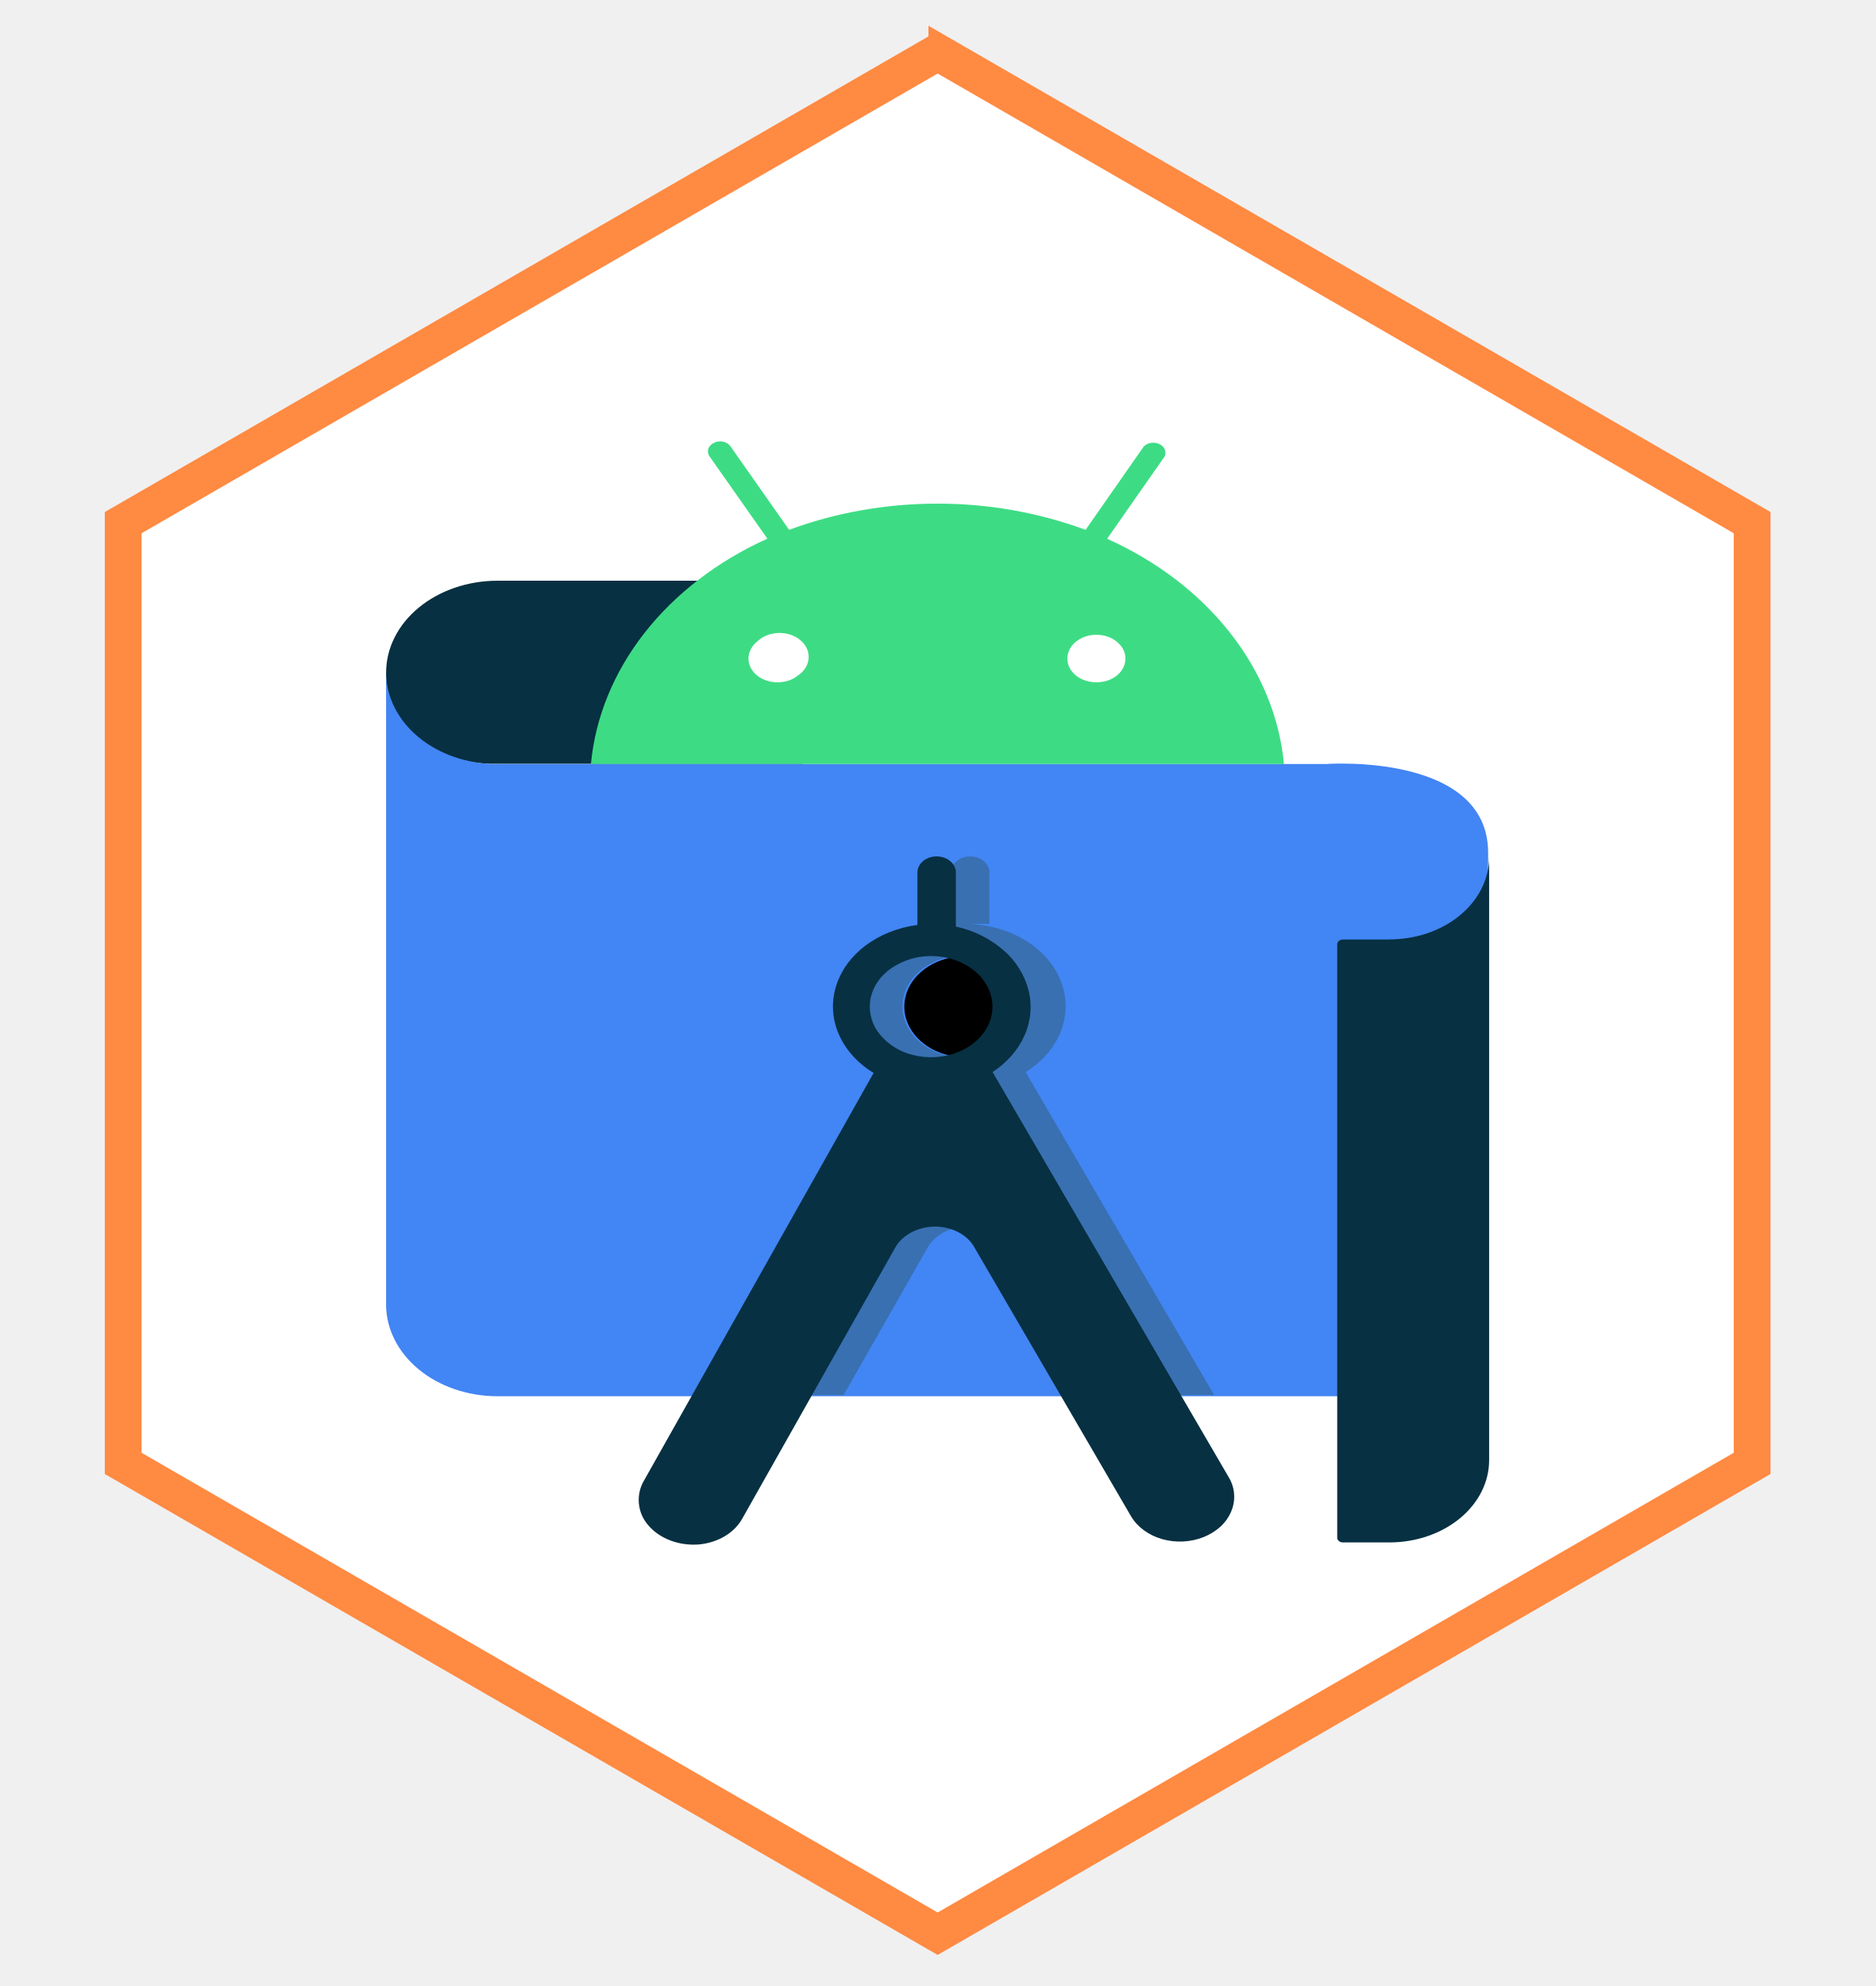
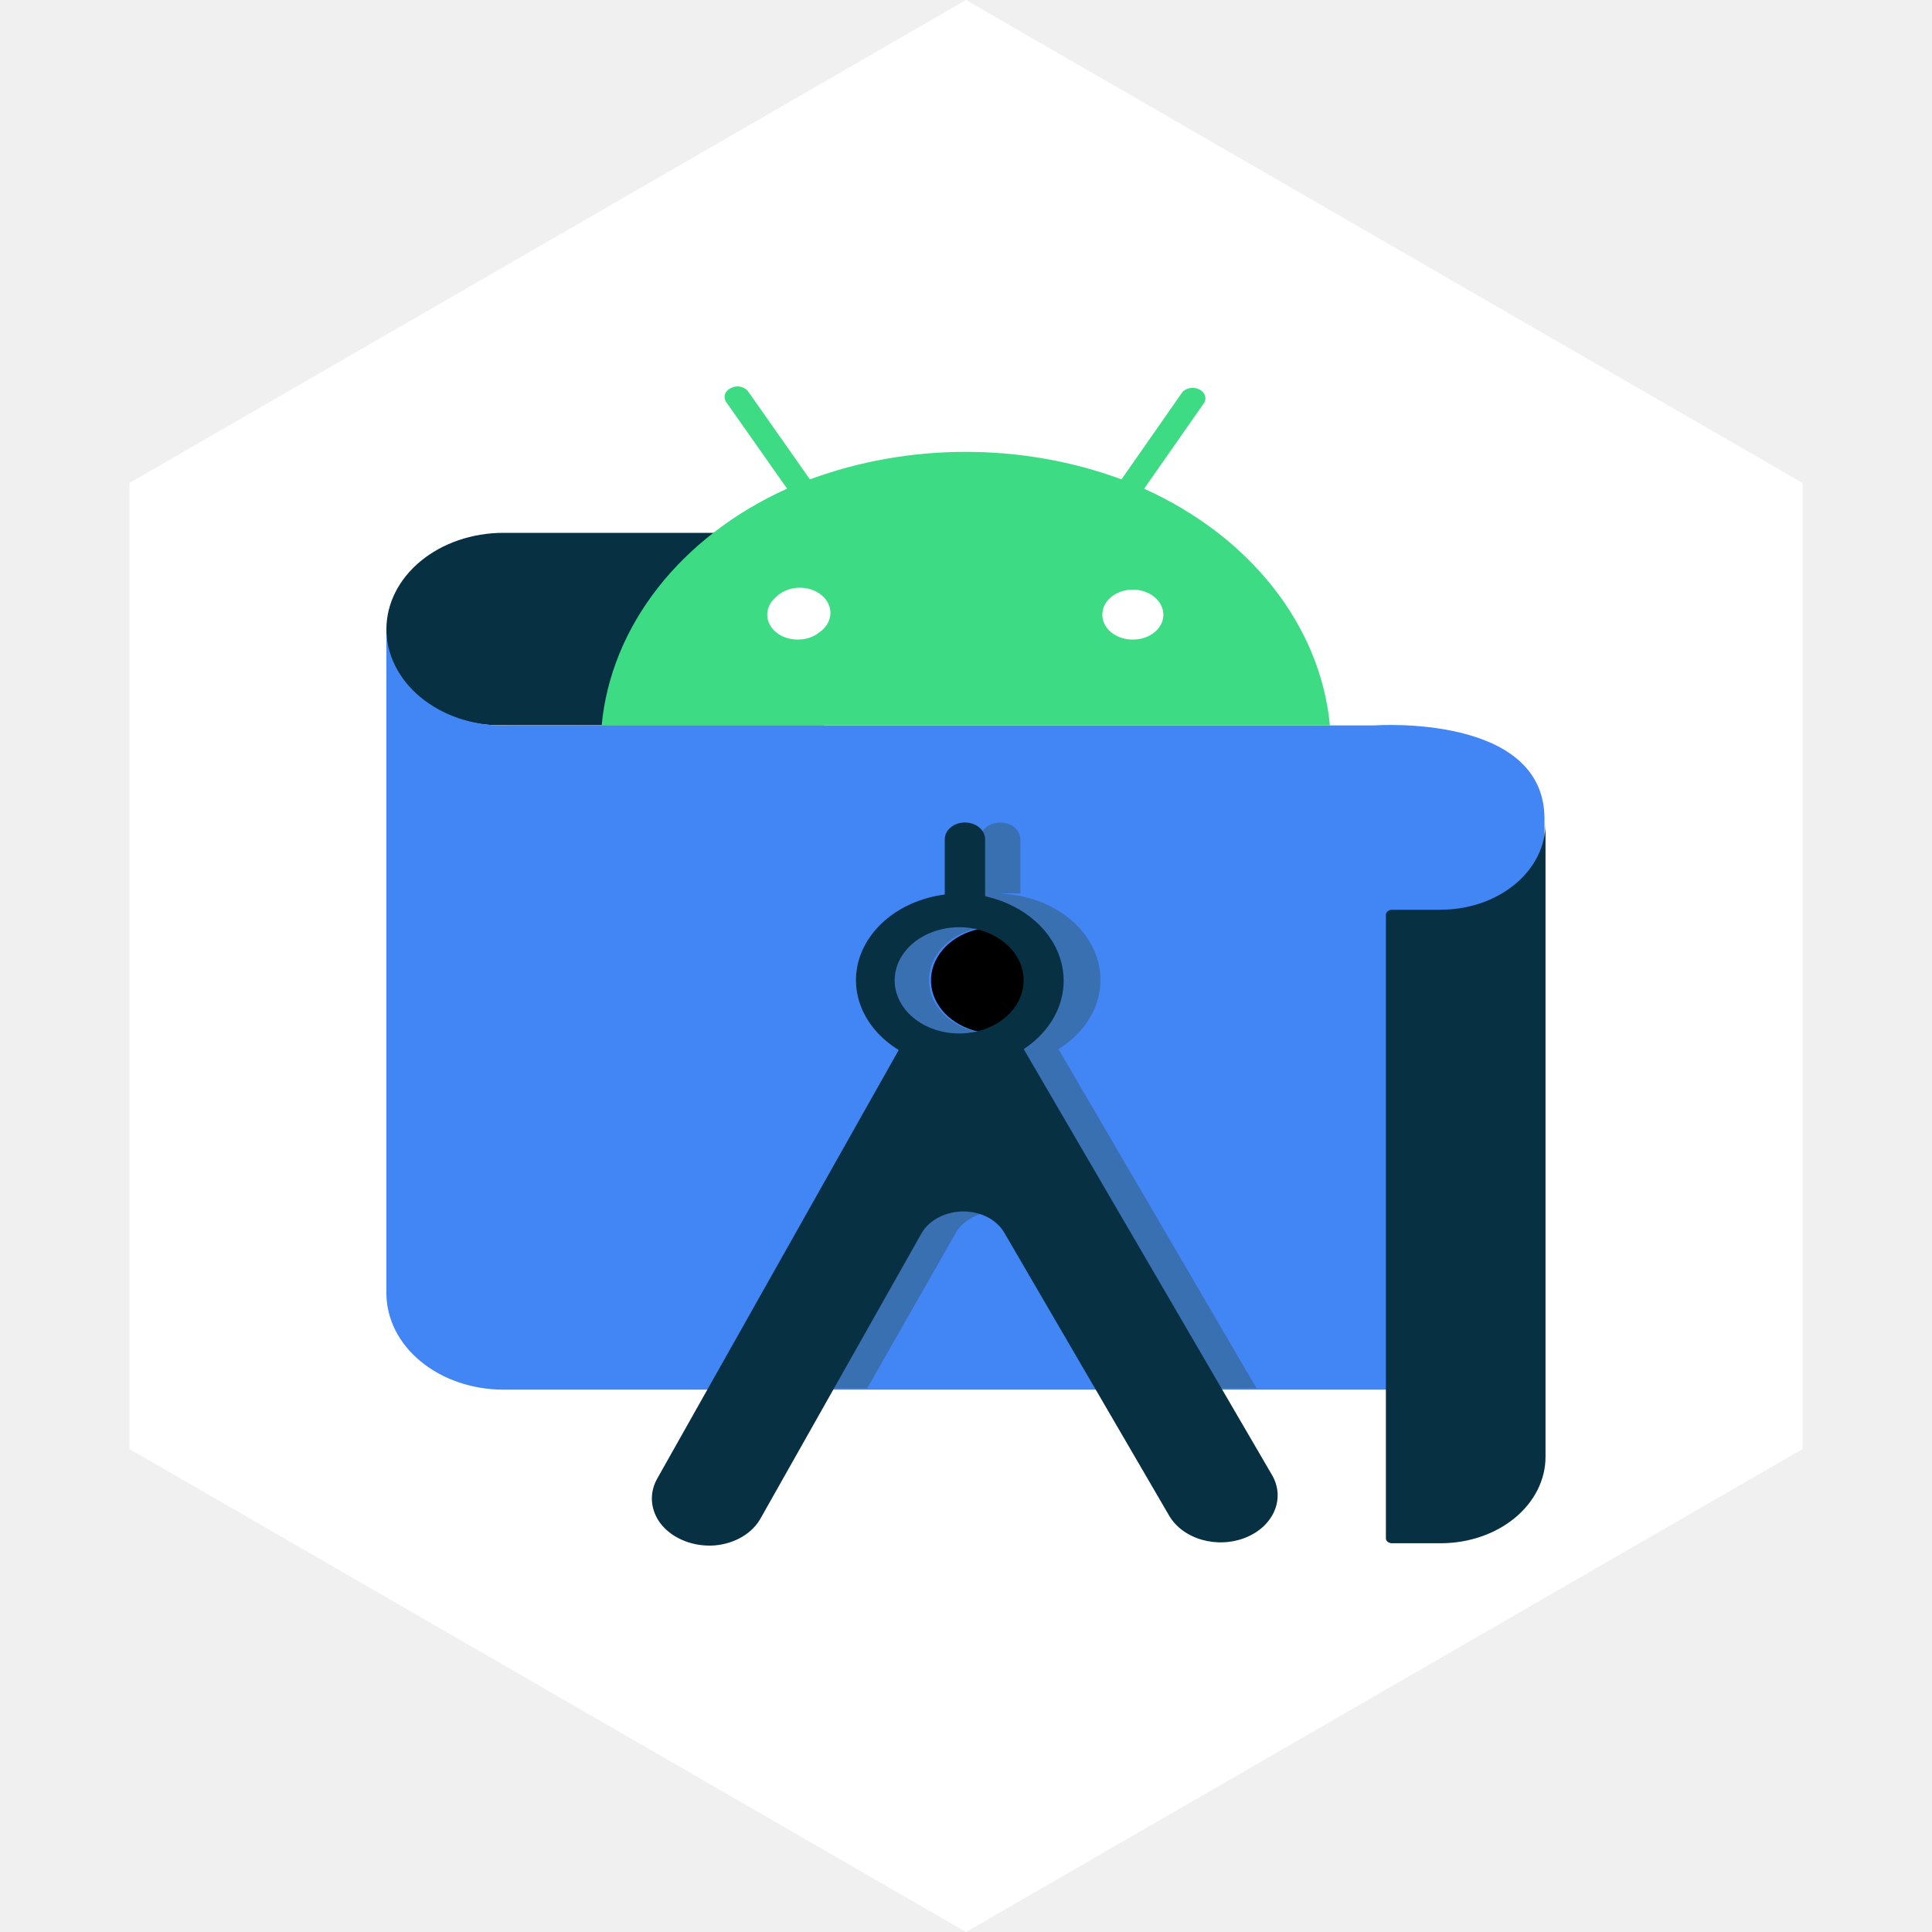
- <svg xmlns="http://www.w3.org/2000/svg" width="51" height="54" fill="none">
-   <path fill="#fff" stroke="#FF8A42" d="m25.75 1.567-.25-.144-.25.144-21.65 12.5-.25.144V39.79l.25.144 21.65 12.5.25.144.25-.144 21.65-12.5.25-.144V14.21l-.25-.144-21.65-12.5Z" />
-   <g clip-path="url(#a)">
-     <path fill="#073042" d="M21.74 15.79H13.52c-.801.002-1.569.266-2.134.733-.566.467-.884 1.1-.885 1.76-.023.64.264 1.261.796 1.727.533.466 1.268.739 2.044.759H21.829l-.088-4.978Z" />
-     <path fill="#4285F4" d="M40.47 37.964H13.51c-.799-.004-1.563-.268-2.126-.733-.564-.466-.881-1.096-.884-1.754V18.27c-.002.327.074.652.225.956.15.303.371.579.651.812.28.233.613.418.98.545.366.127.76.193 1.157.194.067 0 .134 0 .2-.004h22.364s4.394-.315 4.394 2.416v14.775Z" />
-     <path fill="#000" d="M26.233 25.995c-.356.006-.7.105-.983.282-.283.178-.49.426-.59.707-.1.282-.088.582.034.858.121.275.347.512.643.675.296.162.647.243 1.002.23.356-.014.697-.12.973-.305.277-.184.475-.436.566-.72a1.15 1.15 0 0 0-.061-.856 1.476 1.476 0 0 0-.628-.638 1.947 1.947 0 0 0-.956-.233Z" />
-     <path fill="#3870B2" d="M27.893 29.15c.451-.278.786-.665.957-1.107.172-.442.173-.917.002-1.36-.17-.442-.504-.829-.954-1.108a3.1 3.1 0 0 0-1.557-.448h.088c.159-.013.319-.013.478 0v-1.385a.38.38 0 0 0-.062-.225.49.49 0 0 0-.192-.169.615.615 0 0 0-.537 0 .49.49 0 0 0-.192.169.379.379 0 0 0-.062.225v1.409c-.53.07-1.024.266-1.419.566-.395.3-.674.69-.8 1.12-.128.43-.098.88.085 1.297.183.416.51.778.943 1.04L19.7 37.933h3.242l2.293-4.025c.097-.166.25-.307.44-.405.19-.098.41-.15.634-.15.223 0 .442.051.63.15.19.098.34.239.435.405l2.362 4.025h3.284l-5.127-8.782Zm-1.66-.394c-.334.001-.66-.08-.94-.232a1.489 1.489 0 0 1-.623-.623 1.164 1.164 0 0 1-.098-.804c.065-.27.226-.519.462-.713.236-.195.538-.327.865-.38.328-.054.667-.026.976.08.308.105.571.284.756.514.185.23.283.498.282.774 0 .367-.178.719-.492.979-.315.26-.742.405-1.188.405Z" />
-     <path fill="#fff" d="M19.964 17.015h11.533v1.746H19.964v-1.746Z" />
-     <path fill="#073042" d="M25.335 25.995c.386.003.758.115 1.055.318.297.204.499.485.572.797.073.313.012.636-.171.916-.183.28-.479.498-.836.618-.356.12-.753.136-1.122.042a1.679 1.679 0 0 1-.9-.553 1.194 1.194 0 0 1-.271-.899c.038-.316.208-.612.481-.836a1.907 1.907 0 0 1 1.192-.402Zm.66-.804v-1.45a.379.379 0 0 0-.062-.226.49.49 0 0 0-.192-.168.616.616 0 0 0-.537 0 .492.492 0 0 0-.192.168.38.38 0 0 0-.062.226v1.409c-.53.069-1.024.266-1.419.566-.395.3-.673.689-.8 1.119-.128.43-.098.881.085 1.297.183.416.51.779.943 1.041l-6.236 11.068a1.042 1.042 0 0 0 .107 1.231c.15.178.356.32.594.411.238.092.501.13.763.113.262-.021.513-.1.726-.227.213-.127.38-.3.485-.498l4.157-7.364c.098-.166.251-.306.441-.404a1.396 1.396 0 0 1 1.264-.001c.189.098.339.239.434.405l4.267 7.324c.085.143.203.272.348.378.145.106.314.188.497.24a1.77 1.77 0 0 0 1.127-.055c.175-.07.33-.167.46-.286a1.19 1.19 0 0 0 .29-.41 1.02 1.02 0 0 0-.066-.93L26.994 29.15c.396-.26.696-.605.869-.997a1.89 1.89 0 0 0 .11-1.224 2.158 2.158 0 0 0-.682-1.092 2.899 2.899 0 0 0-1.274-.638" />
-     <path fill="#3DDC84" d="M29.826 18.551a.908.908 0 0 1-.441-.103.694.694 0 0 1-.296-.29.54.54 0 0 1-.046-.377.62.62 0 0 1 .218-.333.855.855 0 0 1 .404-.176.948.948 0 0 1 .454.037.779.779 0 0 1 .354.239.546.546 0 0 1 .075.606.653.653 0 0 1-.169.209.81.81 0 0 1-.254.14.927.927 0 0 1-.299.048Zm-8.68 0a.906.906 0 0 1-.439-.106.692.692 0 0 1-.291-.29.54.54 0 0 1-.045-.375.62.62 0 0 1 .217-.332.78.78 0 0 1 .239-.161.952.952 0 0 1 .603-.049c.1.025.192.066.272.12.08.054.147.12.196.196a.544.544 0 0 1 .06.497.625.625 0 0 1-.146.225.725.725 0 0 1-.11.09.8.8 0 0 1-.256.139.916.916 0 0 1-.3.046Zm8.964-3.903 1.562-2.235a.229.229 0 0 0 .006-.19.292.292 0 0 0-.146-.148.394.394 0 0 0-.228-.033.352.352 0 0 0-.198.097l-1.582 2.267a11.65 11.65 0 0 0-4.032-.712c-1.39 0-2.764.243-4.032.712l-1.594-2.27a.31.31 0 0 0-.12-.099.389.389 0 0 0-.163-.037.418.418 0 0 0-.163.04.342.342 0 0 0-.123.097.237.237 0 0 0-.045.136c0 .048.016.096.045.137l1.572 2.236c-1.354.612-2.502 1.493-3.34 2.562-.838 1.07-1.339 2.295-1.458 3.565h18.847c-.12-1.27-.623-2.495-1.463-3.564-.84-1.07-1.989-1.95-3.345-2.56Z" />
-     <path fill="#073042" d="M37.766 25.545h-1.242a.175.175 0 0 0-.111.038.12.12 0 0 0-.046.091V41.81c0 .033.015.065.042.089a.172.172 0 0 0 .105.04h1.279c.718-.002 1.406-.238 1.913-.657.507-.419.792-.987.792-1.578V23.308c0 .593-.286 1.161-.795 1.58-.508.42-1.198.655-1.918.655l-.02.002Z" />
+ <svg xmlns="http://www.w3.org/2000/svg" width="50" height="50" viewBox="0 0 50 50" fill="none">
+   <path d="M25 0L46.651 12.5V37.5L25 50L3.349 37.5V12.5L25 0Z" fill="white" />
+   <g clip-path="url(#clip0_34_1711)">
+     <path d="M21.241 13.79H13.019C12.218 13.792 11.45 14.056 10.885 14.523C10.319 14.99 10.001 15.623 10 16.283C9.977 16.923 10.264 17.544 10.796 18.01C11.329 18.476 12.064 18.749 12.84 18.769H12.929H21.329L21.241 13.79Z" fill="#073042" />
+     <path d="M39.971 35.964H13.009C12.211 35.96 11.447 35.696 10.884 35.23C10.32 34.765 10.003 34.135 10 33.477V16.27C9.998 16.597 10.074 16.922 10.225 17.226C10.375 17.529 10.596 17.805 10.876 18.038C11.156 18.271 11.489 18.456 11.855 18.583C12.222 18.71 12.615 18.776 13.013 18.777C13.08 18.777 13.147 18.777 13.214 18.773H35.577C35.577 18.773 39.971 18.458 39.971 21.189V35.964Z" fill="#4285F4" />
+     <path d="M25.733 23.996C25.377 24.001 25.033 24.1 24.75 24.277C24.467 24.455 24.261 24.703 24.161 24.985C24.061 25.266 24.072 25.566 24.194 25.842C24.315 26.117 24.541 26.354 24.837 26.517C25.133 26.679 25.484 26.76 25.839 26.747C26.195 26.733 26.535 26.627 26.812 26.442C27.089 26.258 27.287 26.006 27.378 25.722C27.469 25.439 27.447 25.139 27.317 24.866C27.19 24.606 26.971 24.384 26.689 24.228C26.406 24.073 26.073 23.992 25.733 23.996Z" fill="black" />
+     <path d="M27.393 27.151C27.844 26.872 28.179 26.485 28.35 26.043C28.522 25.601 28.523 25.126 28.352 24.684C28.181 24.242 27.848 23.854 27.398 23.575C26.948 23.296 26.404 23.139 25.841 23.127H25.929C26.088 23.114 26.248 23.114 26.407 23.127V21.742C26.411 21.664 26.389 21.586 26.345 21.517C26.3 21.447 26.234 21.389 26.153 21.348C26.072 21.308 25.979 21.287 25.884 21.287C25.79 21.287 25.697 21.308 25.616 21.348C25.535 21.389 25.469 21.447 25.424 21.517C25.38 21.586 25.358 21.664 25.362 21.742V23.151C24.832 23.22 24.338 23.417 23.943 23.717C23.548 24.017 23.269 24.406 23.142 24.836C23.015 25.266 23.045 25.718 23.228 26.134C23.411 26.55 23.739 26.912 24.171 27.175L19.2 35.931H22.442L24.735 31.907C24.832 31.741 24.985 31.6 25.175 31.502C25.365 31.404 25.585 31.352 25.809 31.352C26.032 31.351 26.251 31.403 26.44 31.502C26.628 31.6 26.779 31.741 26.874 31.907L29.236 35.931H32.52L27.393 27.151ZM25.733 26.756C25.399 26.757 25.072 26.676 24.794 26.524C24.516 26.372 24.299 26.155 24.17 25.901C24.042 25.647 24.008 25.367 24.073 25.097C24.137 24.827 24.298 24.578 24.534 24.384C24.77 24.189 25.072 24.057 25.399 24.003C25.727 23.95 26.066 23.978 26.375 24.084C26.683 24.189 26.946 24.368 27.131 24.598C27.316 24.827 27.414 25.097 27.413 25.372C27.413 25.739 27.236 26.091 26.921 26.351C26.606 26.61 26.178 26.756 25.733 26.756Z" fill="#3870B2" />
+     <path d="M19.464 15.015H30.997V16.761H19.464V15.015Z" fill="white" />
+     <path d="M24.835 23.995C25.221 23.998 25.593 24.11 25.89 24.314C26.187 24.517 26.389 24.798 26.462 25.11C26.535 25.423 26.474 25.746 26.291 26.026C26.108 26.305 25.812 26.524 25.455 26.644C25.099 26.765 24.702 26.78 24.333 26.686C23.965 26.593 23.646 26.398 23.433 26.133C23.219 25.868 23.123 25.551 23.162 25.235C23.2 24.918 23.37 24.623 23.643 24.398C23.961 24.14 24.389 23.996 24.835 23.995ZM25.495 23.191V21.741C25.499 21.663 25.477 21.585 25.433 21.515C25.388 21.446 25.322 21.388 25.241 21.347C25.16 21.307 25.067 21.286 24.973 21.286C24.878 21.286 24.785 21.307 24.704 21.347C24.623 21.388 24.557 21.446 24.512 21.515C24.468 21.585 24.446 21.663 24.45 21.741V23.15C23.92 23.219 23.426 23.416 23.031 23.716C22.636 24.016 22.358 24.405 22.23 24.835C22.103 25.265 22.133 25.716 22.316 26.132C22.499 26.548 22.827 26.911 23.259 27.174L17.023 38.241C16.907 38.436 16.855 38.653 16.874 38.869C16.893 39.085 16.981 39.294 17.13 39.472C17.281 39.65 17.486 39.791 17.724 39.883C17.962 39.975 18.225 40.014 18.487 39.996C18.749 39.975 19 39.897 19.213 39.769C19.426 39.642 19.593 39.47 19.698 39.271L23.855 31.907C23.953 31.741 24.106 31.601 24.296 31.503C24.486 31.405 24.706 31.353 24.93 31.352C25.153 31.351 25.371 31.403 25.56 31.502C25.748 31.6 25.899 31.741 25.994 31.907L30.261 39.231C30.346 39.375 30.464 39.503 30.609 39.609C30.754 39.715 30.923 39.797 31.106 39.849C31.289 39.901 31.483 39.924 31.676 39.914C31.87 39.905 32.059 39.864 32.233 39.794C32.408 39.724 32.564 39.627 32.693 39.508C32.821 39.388 32.92 39.249 32.984 39.098C33.047 38.947 33.074 38.788 33.063 38.628C33.051 38.468 33.002 38.312 32.917 38.169L26.494 27.151C26.89 26.89 27.19 26.545 27.363 26.153C27.535 25.761 27.573 25.337 27.472 24.929C27.372 24.52 27.136 24.142 26.791 23.837C26.446 23.532 26.005 23.311 25.517 23.199" fill="#073042" />
+     <path d="M29.327 16.551C29.17 16.554 29.016 16.518 28.885 16.448C28.753 16.378 28.65 16.277 28.589 16.158C28.529 16.039 28.512 15.908 28.543 15.781C28.573 15.655 28.649 15.539 28.761 15.448C28.871 15.358 29.012 15.297 29.165 15.272C29.317 15.247 29.475 15.26 29.619 15.309C29.763 15.358 29.886 15.441 29.973 15.548C30.06 15.654 30.107 15.779 30.108 15.908C30.108 15.992 30.088 16.076 30.049 16.154C30.009 16.232 29.952 16.303 29.879 16.363C29.806 16.422 29.72 16.47 29.626 16.502C29.531 16.535 29.429 16.551 29.327 16.551ZM20.646 16.551C20.49 16.552 20.337 16.515 20.207 16.445C20.077 16.374 19.976 16.273 19.916 16.155C19.856 16.036 19.84 15.906 19.871 15.78C19.902 15.654 19.978 15.539 20.088 15.448C20.154 15.382 20.235 15.327 20.327 15.287C20.419 15.246 20.519 15.221 20.622 15.213C20.726 15.205 20.83 15.213 20.93 15.238C21.029 15.263 21.122 15.303 21.202 15.358C21.282 15.412 21.349 15.479 21.398 15.554C21.447 15.63 21.477 15.713 21.488 15.798C21.498 15.883 21.488 15.969 21.457 16.051C21.427 16.133 21.378 16.209 21.312 16.276C21.279 16.309 21.242 16.339 21.202 16.366C21.129 16.426 21.042 16.473 20.947 16.505C20.851 16.537 20.749 16.552 20.646 16.551ZM29.61 12.648L31.172 10.413C31.202 10.352 31.204 10.284 31.178 10.222C31.153 10.16 31.101 10.108 31.032 10.075C30.963 10.042 30.883 10.03 30.804 10.042C30.726 10.053 30.656 10.088 30.606 10.139L29.024 12.406C27.756 11.937 26.382 11.694 24.992 11.694C23.602 11.694 22.228 11.937 20.96 12.406L19.366 10.136C19.337 10.095 19.296 10.061 19.246 10.037C19.197 10.014 19.14 10.001 19.083 10C19.025 10.002 18.969 10.016 18.92 10.04C18.87 10.063 18.828 10.097 18.797 10.136C18.768 10.178 18.752 10.225 18.752 10.273C18.752 10.321 18.768 10.369 18.797 10.41L20.369 12.646C19.015 13.258 17.867 14.139 17.029 15.208C16.191 16.278 15.69 17.503 15.571 18.773H34.418C34.298 17.503 33.795 16.278 32.955 15.209C32.116 14.139 30.966 13.259 29.61 12.648Z" fill="#3DDC84" />
+     <path d="M37.266 23.545H36.024C35.982 23.545 35.942 23.558 35.913 23.583C35.883 23.607 35.867 23.64 35.867 23.674V39.81C35.867 39.843 35.882 39.875 35.909 39.899C35.937 39.922 35.974 39.937 36.014 39.939H37.293C38.011 39.937 38.699 39.701 39.206 39.282C39.713 38.863 39.998 38.295 39.998 37.704V21.308C39.998 21.901 39.712 22.469 39.203 22.888C38.695 23.308 38.005 23.543 37.285 23.543L37.266 23.545Z" fill="#073042" />
  </g>
  <defs>
-     <clipPath id="a">
-       <path fill="#fff" d="M10.5 12h30v30h-30z" />
+     <clipPath id="clip0_34_1711">
+       <rect width="30" height="30" fill="white" transform="translate(10 10)" />
    </clipPath>
  </defs>
</svg>
